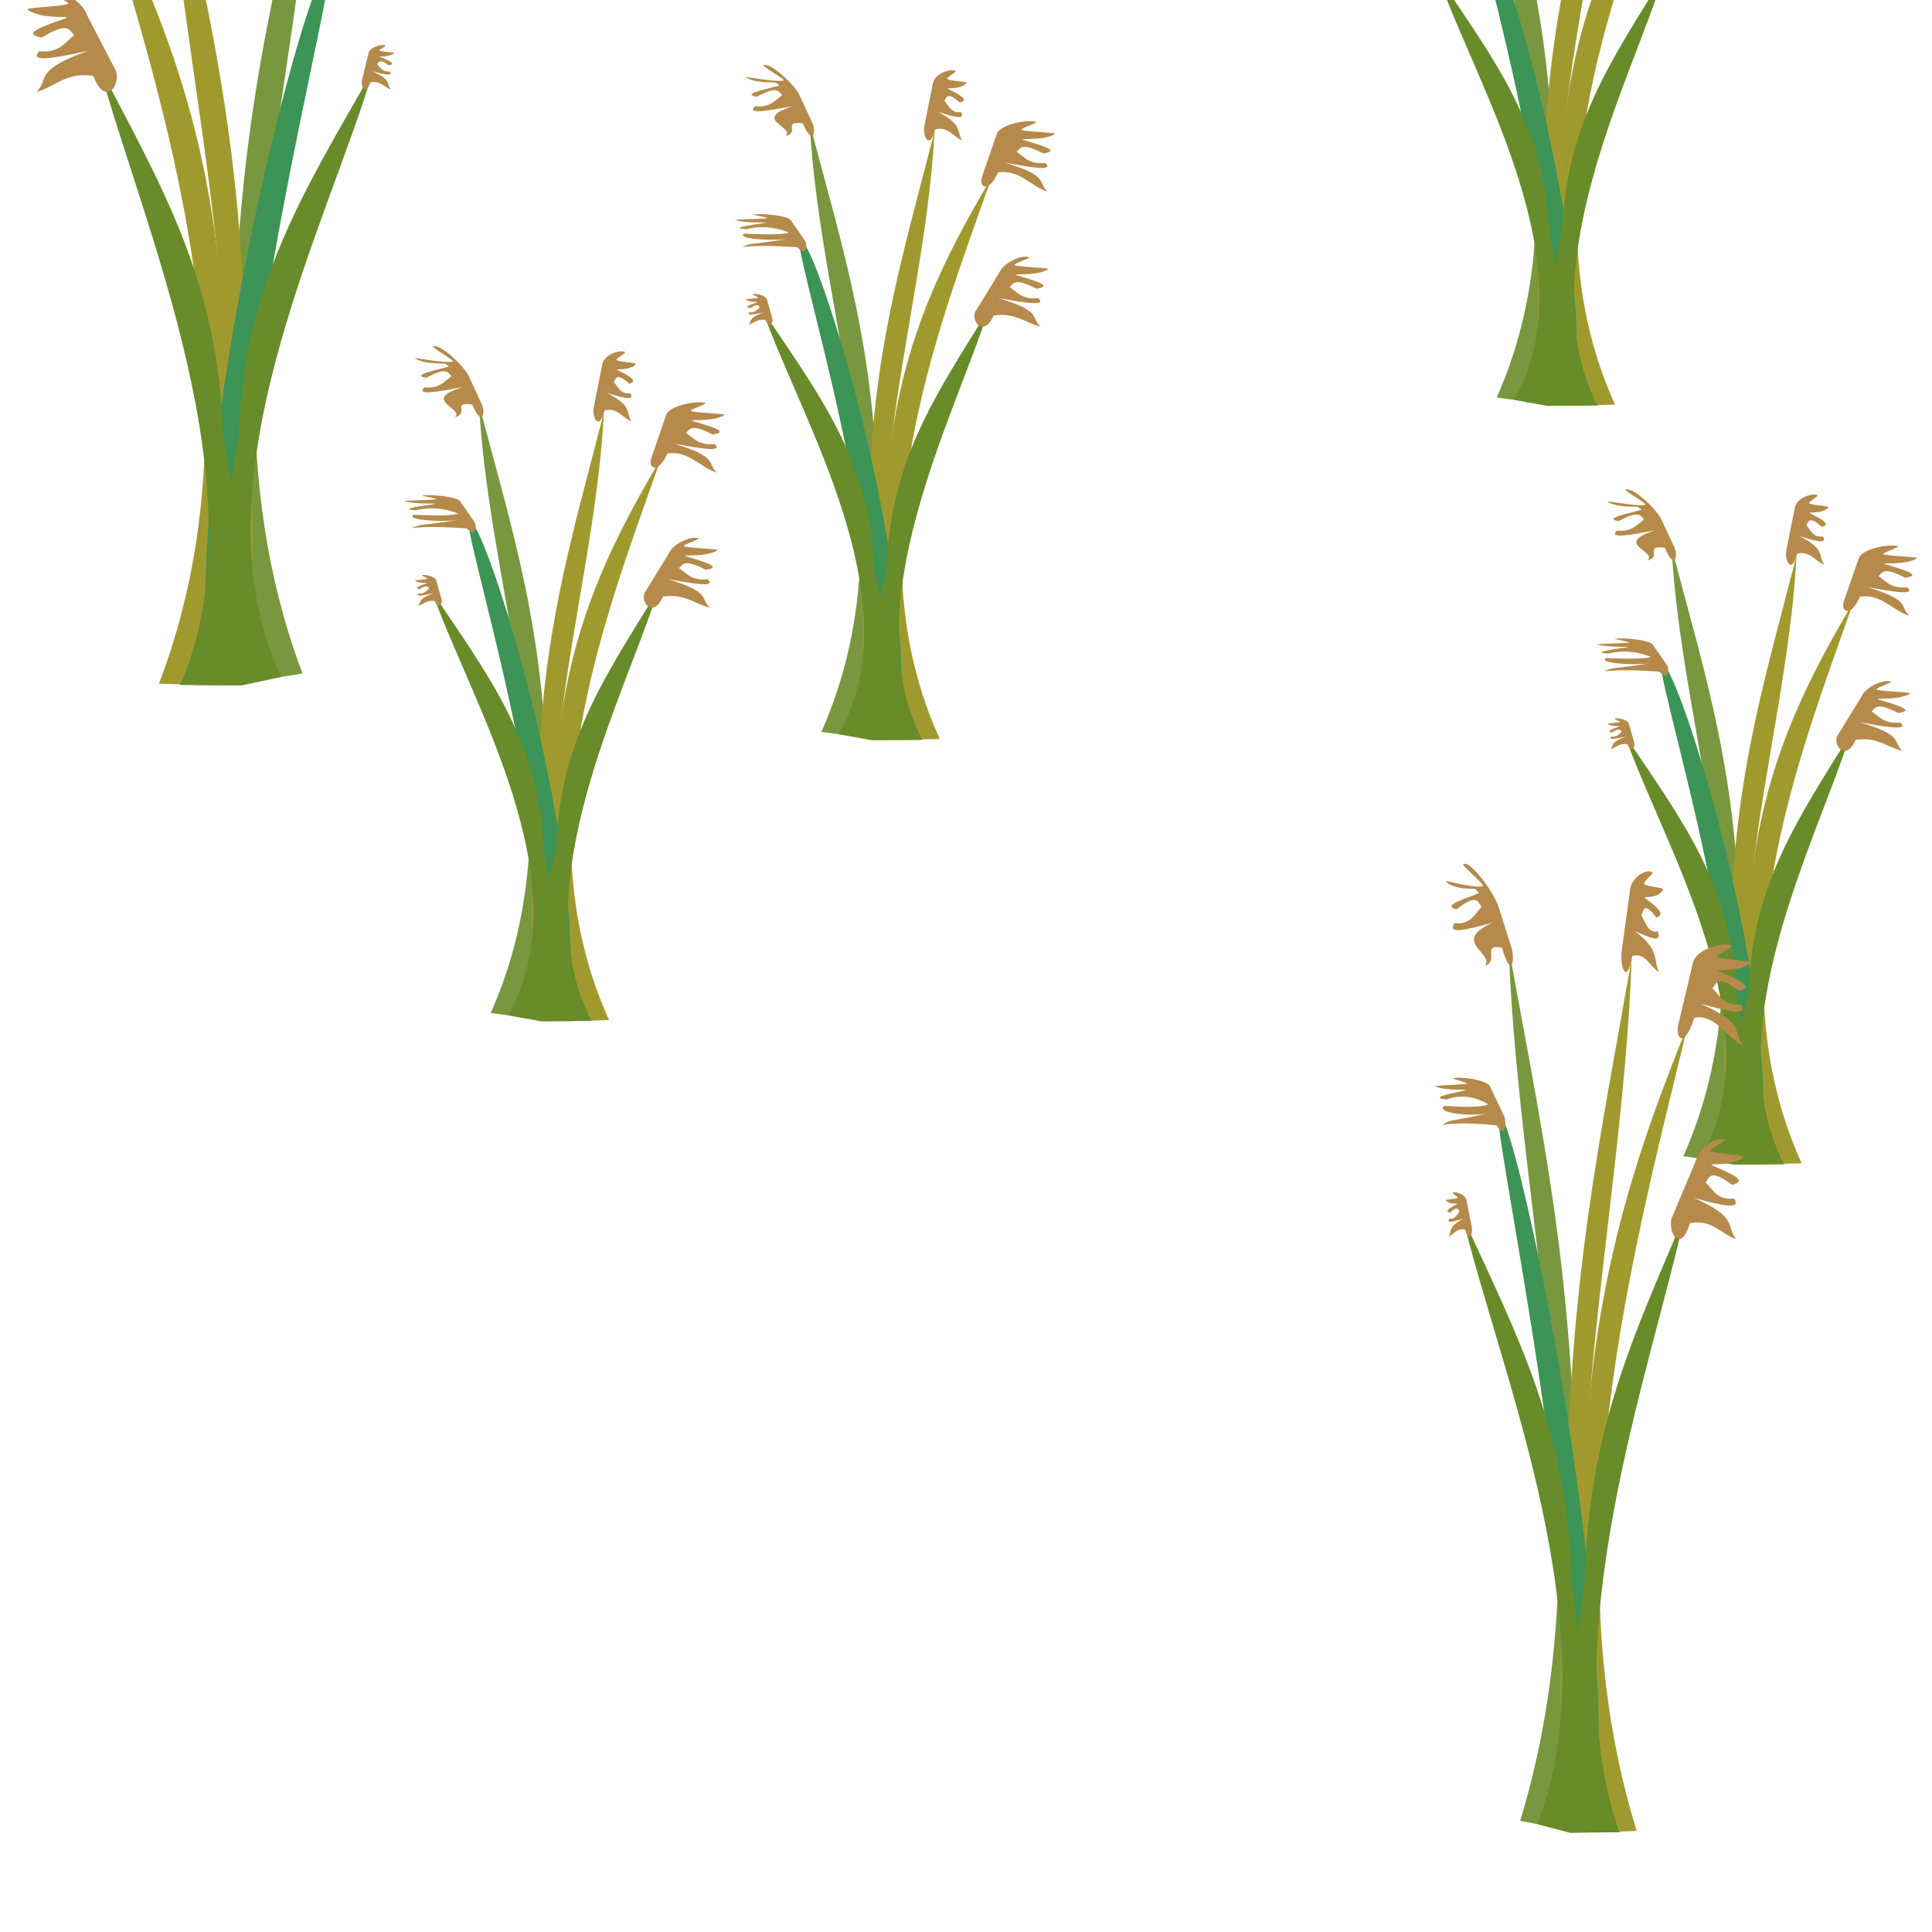
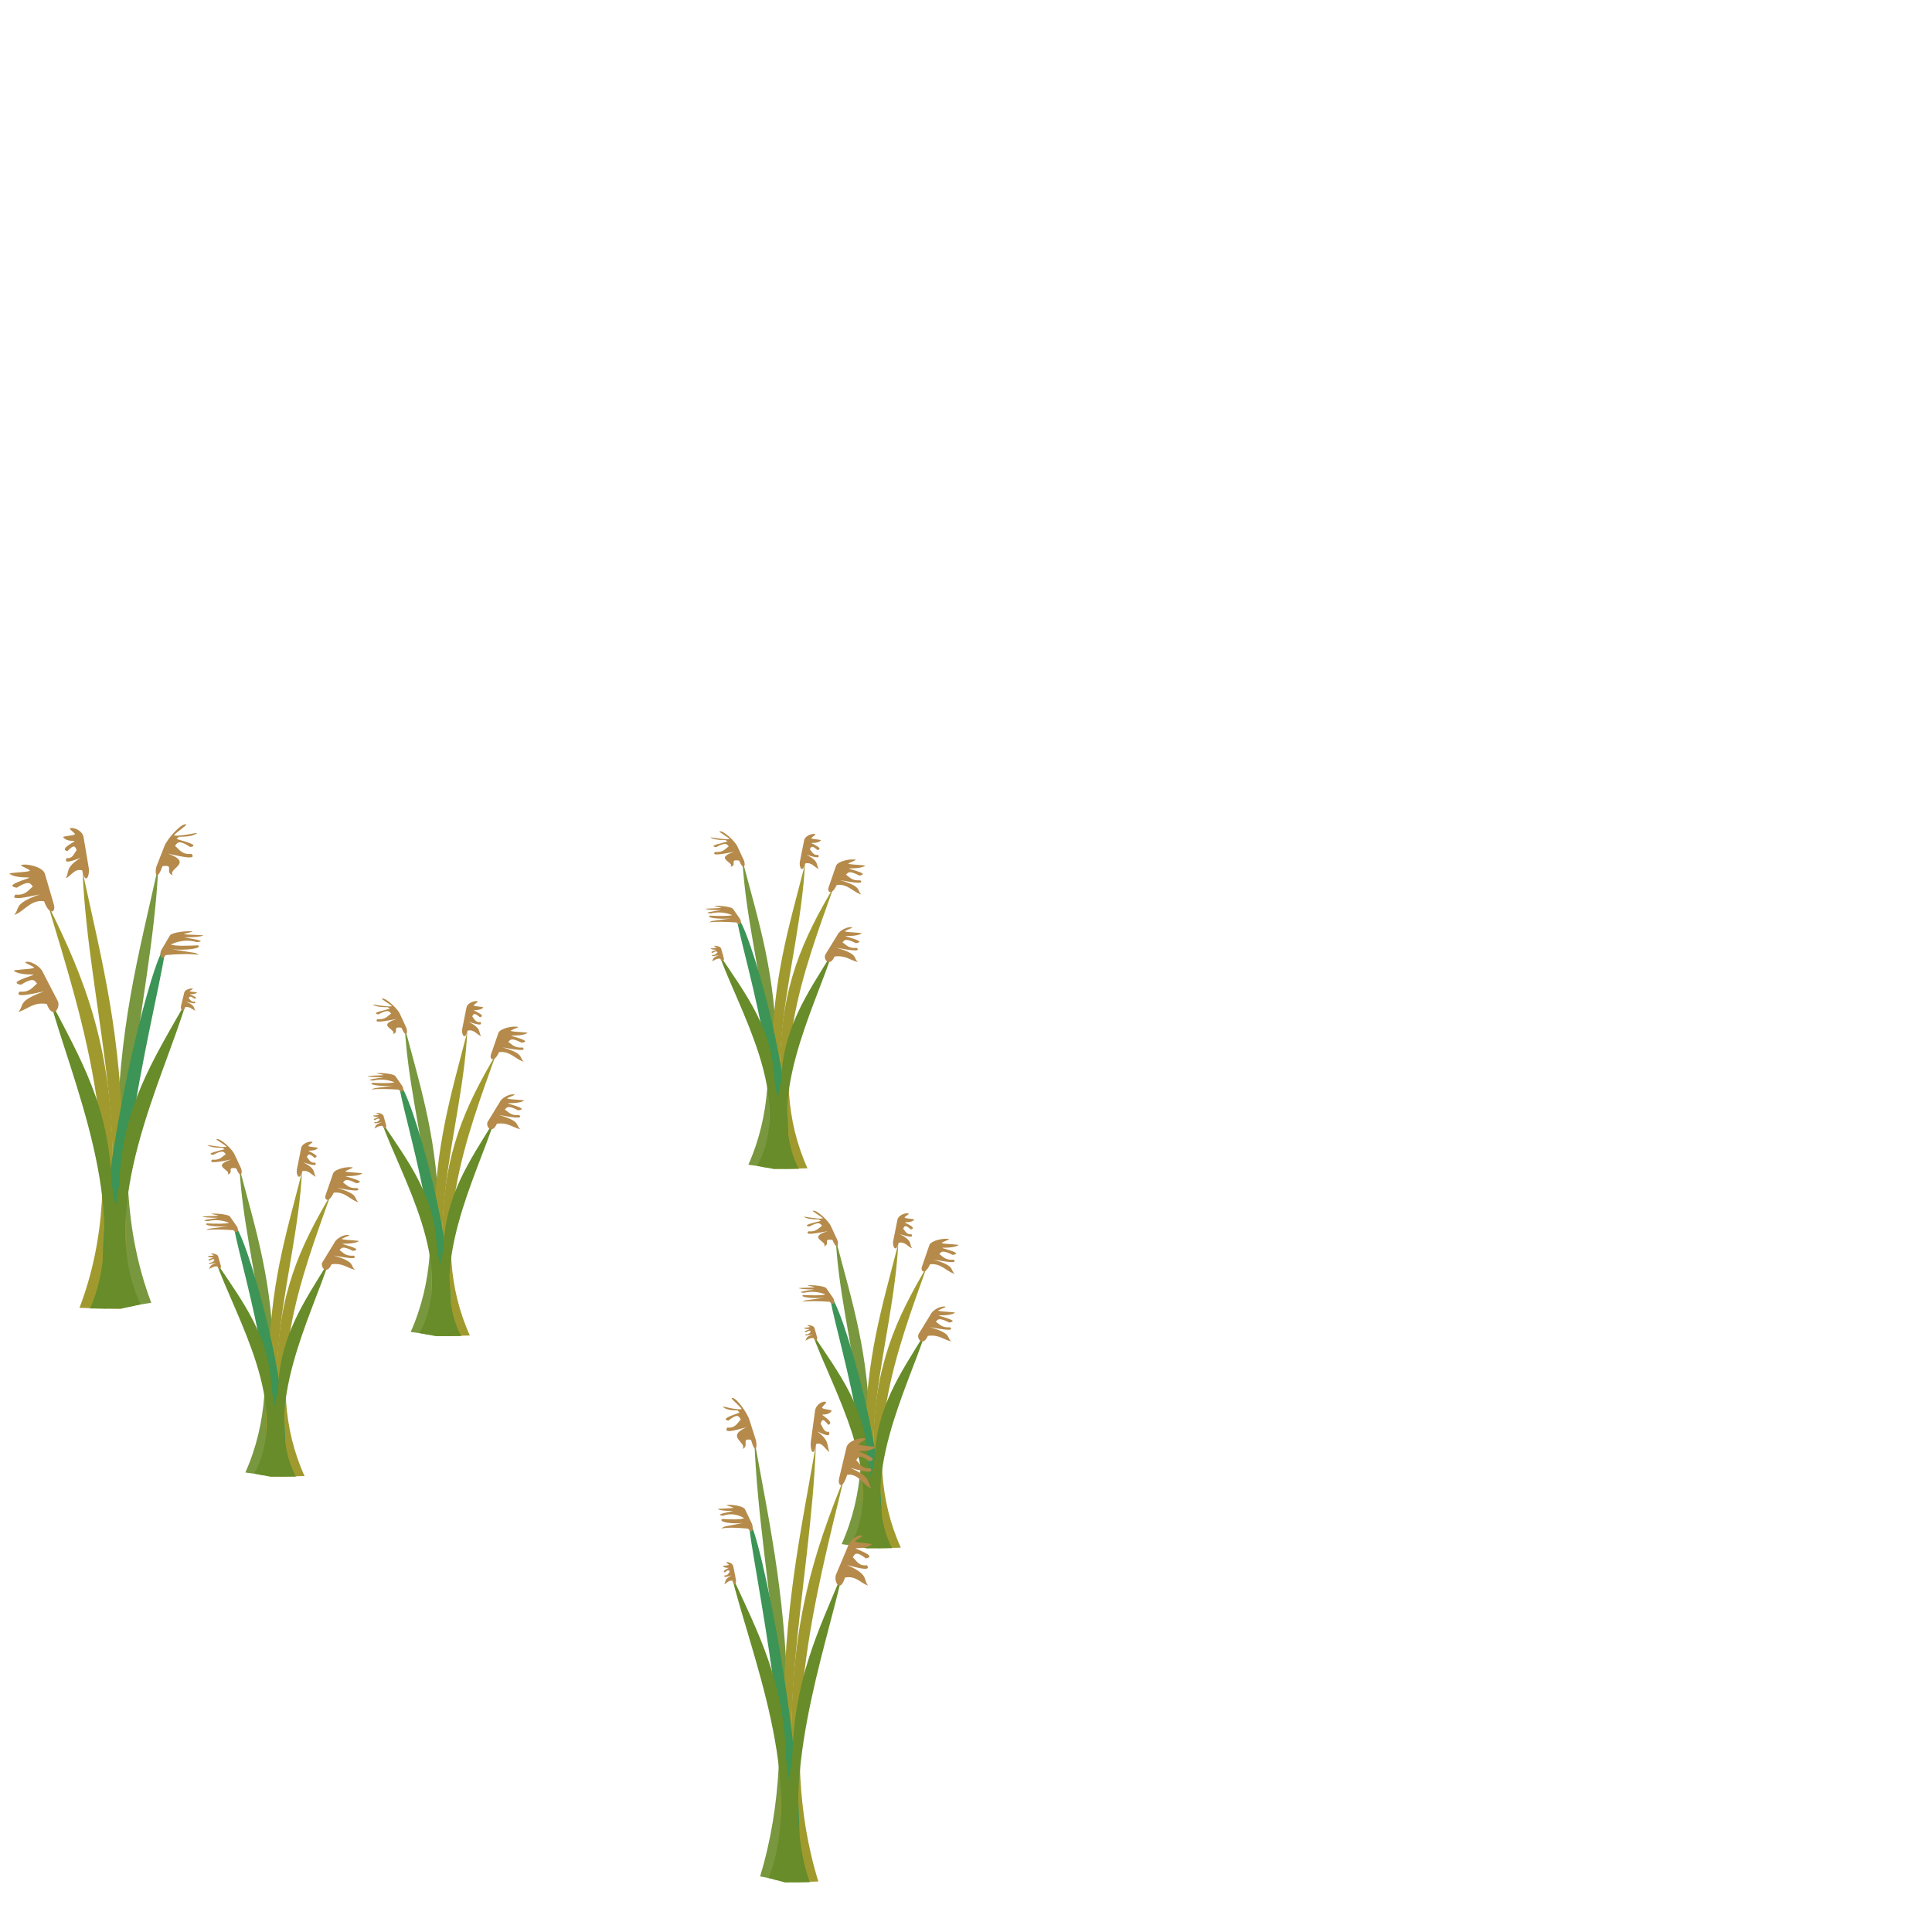
- <svg xmlns="http://www.w3.org/2000/svg" viewBox="0 0 40 40" width="400" height="400" version="1.1" id="svg1">
+ <svg xmlns="http://www.w3.org/2000/svg" viewBox="0 -40 80 80" width="80" height="80" version="1.1" id="svg1">
  <defs id="defs1" />
  <g id="reed">
    <g id="g4" transform="matrix(1,0,0,1.48977,-6.17834,-5.733108)">
      <g id="g6" transform="matrix(0.7659683,0,0,0.6690912,12.98511,2.90441)">
        <g id="g7-1" transform="matrix(-0.8245065,0,0,0.6968883,43.49274,-4.56763)">
          <path id="rect1-0-3-3-2" style="fill:#78973e;fill-opacity:1;stroke-width:0.073" d="m 14.846,2.289 c -1.118,3.855 -2.162,6.727 -2.241,11.588 -0.238,2.6 -0.369,5.071 0.046,6.77 L 14.462,20.427 C 11.51,14.381 14.487,8.335 14.846,2.289 Z" />
          <path id="rect1-4" style="fill:#a09a2e;fill-opacity:1;stroke-width:0.072" d="m 10.75,2.518 c 1.085,3.855 2.099,6.727 2.176,11.588 0.231,2.6 0.3,4.87 -0.104,6.568 l -1.698,-0.018 C 13.988,14.61 11.099,8.564 10.75,2.518 Z" />
          <path id="rect1-85-6" style="fill:#a09a2e;fill-opacity:1;stroke-width:0.07" d="m 8.875,3.888 c 2.006,3.085 3.434,5.882 3.51,10.512 0.231,2.476 0.007,4.652 -0.397,6.27 L 10.583,20.638 C 13.448,14.88 10.743,8.689 8.875,3.888 Z" />
          <g id="g5-7">
            <path id="rect1-0-5" style="fill:#3c9456;fill-opacity:1;stroke-width:0.063" d="M 15.21,5.69 C 14.63,5.606 11.07,16.182 11.989,20.67 L 13.498,20.562 C 11.407,17.323 15.237,6.737 15.21,5.69 Z" />
            <path id="rect1-0-3-5" style="fill:#688c29;fill-opacity:1;stroke-width:0.076" d="m 16.38,7.878 c -1.856,2.51 -3.515,4.473 -3.645,7.639 -0.396,1.693 -0.604,4.051 0.087,5.157 l 1.067,-0.177 c -2.469,-3.992 1.264,-9.391 2.492,-12.619 z" />
            <path id="rect1-0-3-32-0" style="fill:#688c29;fill-opacity:1;stroke-width:0.072" d="m 8.974,7.827 c 1.701,2.51 3.222,4.473 3.341,7.639 0.363,1.693 1.139,4.101 0.506,5.208 l -1.664,-0.009 C 13.42,16.672 10.1,11.055 8.974,7.827 Z" />
          </g>
          <path id="rect5-3-52" style="fill:#b58a4a;fill-opacity:1;stroke-width:0.103" d="M 7.862,2.778 C 7.937,2.728 7.186,2.815 6.809,2.61 6.709,2.556 7.638,2.554 7.889,2.489 8.013,2.457 7.339,2.271 7.424,2.246 7.69,2.167 8.578,2.31 8.708,2.595 L 9.199,3.888 C 9.313,4.184 8.985,4.396 8.669,3.748 7.94,3.659 7.559,4.205 7.047,4.316 7.392,4.045 6.962,3.861 8.453,3.46 7.63,3.596 6.815,3.729 7.121,3.47 7.667,3.514 7.809,3.289 8.062,3.137 7.929,3.035 7.92,2.842 7.185,3.186 6.588,3.105 7.281,2.938 7.862,2.778 Z" />
          <path id="rect5-3-9-0" style="fill:#b58a4a;fill-opacity:1;stroke-width:0.103" d="M 8.09,6.809 C 8.165,6.76 7.414,6.847 7.037,6.642 6.937,6.588 7.867,6.585 8.117,6.52 8.241,6.488 7.567,6.303 7.653,6.277 c 0.266,-0.079 0.847,0.177 0.978,0.462 L 9.427,7.92 C 9.541,8.215 9.128,8.663 8.811,8.014 8.082,7.925 7.787,8.236 7.275,8.347 7.62,8.076 7.19,7.893 8.681,7.491 7.858,7.627 7.043,7.76 7.349,7.501 7.895,7.545 8.037,7.32 8.29,7.168 8.157,7.066 8.148,6.873 7.413,7.217 6.816,7.136 7.509,6.969 8.09,6.809 Z" />
          <path id="rect5-3-9-7-7" style="fill:#b58a4a;fill-opacity:1;stroke-width:0.1" d="m 15.937,1.088 c -0.072,-0.049 0.642,0.038 1,-0.167 0.095,-0.054 -0.868,0.143 -1.223,0.095 C 15.592,0.999 16.434,0.581 16.353,0.556 16.1,0.477 15.293,1.185 15.169,1.47 L 14.74,2.311 c -0.108,0.296 0.027,0.63 0.328,-0.018 0.693,-0.089 0.08,0.265 0.567,0.376 -0.328,-0.271 1.159,-0.498 -0.259,-0.899 0.783,0.136 1.557,0.269 1.266,0.01 C 16.122,1.824 15.987,1.599 15.746,1.447 15.873,1.345 15.882,1.152 16.58,1.496 17.148,1.415 16.12,1.242 15.829,1.158 Z" />
          <path id="rect5-3-9-7-0-7" style="fill:#b58a4a;fill-opacity:1;stroke-width:0.069" d="m 16.279,5.253 c -0.072,-0.023 0.642,0.018 1,-0.079 0.095,-0.025 -0.788,-0.027 -1.027,-0.057 -0.117,-0.015 0.523,-0.102 0.442,-0.114 -0.253,-0.037 -1.096,0.03 -1.22,0.164 l -0.466,0.607 c -0.108,0.139 -0.059,0.512 0.242,0.208 0.693,-0.042 1.317,-0.059 1.804,-0.007 -0.328,-0.127 -0.054,-0.045 -1.471,-0.234 0.783,0.064 1.692,-0.042 1.401,-0.163 -0.519,0.021 -1.218,0.039 -1.459,-0.032 0.126,-0.048 0.699,-0.262 1.397,-0.101 0.568,-0.038 -0.091,-0.117 -0.643,-0.192 z" />
          <path id="rect5-3-9-7-0-4-9" style="fill:#b58a4a;fill-opacity:1;stroke-width:0.041" d="m 16.555,7.617 c -0.027,-0.022 0.245,0.017 0.382,-0.074 0.036,-0.024 -0.301,-0.025 -0.392,-0.054 -0.045,-0.014 0.2,-0.096 0.169,-0.107 -0.096,-0.035 -0.418,0.028 -0.466,0.154 l -0.178,0.569 c -0.041,0.13 0.109,0.327 0.223,0.042 0.264,-0.039 0.371,0.098 0.557,0.147 -0.125,-0.119 0.031,-0.2 -0.51,-0.377 0.299,0.06 0.594,0.118 0.483,0.004 -0.198,0.019 -0.25,-0.08 -0.341,-0.147 0.048,-0.045 0.052,-0.13 0.318,0.022 0.217,-0.036 -0.035,-0.109 -0.245,-0.18 z" />
          <path id="rect5-3-5-7" style="fill:#b58a4a;fill-opacity:1;stroke-width:0.078" d="M 10.314,1.26 C 10.358,1.211 9.925,1.298 9.707,1.093 9.65,1.039 10.186,1.036 10.33,0.971 c 0.071,-0.032 -0.317,-0.217 -0.268,-0.243 0.153,-0.079 0.665,0.064 0.74,0.349 l 0.283,1.293 C 11.151,2.667 10.913,3.114 10.73,2.466 10.31,2.376 10.14,2.688 9.845,2.799 10.044,2.527 9.795,2.344 10.655,1.943 10.18,2.079 9.711,2.211 9.887,1.953 10.202,1.997 10.284,1.771 10.43,1.62 10.353,1.518 10.348,1.324 9.924,1.669 9.58,1.587 9.979,1.42 10.314,1.26 Z" />
        </g>
        <g id="g7-1-6" transform="matrix(-0.8245065,0,0,0.6968883,25.23938,2.377496)">
          <path id="rect1-0-3-3-2-1" style="fill:#78973e;fill-opacity:1;stroke-width:0.073" d="m 14.846,2.289 c -1.118,3.855 -2.162,6.727 -2.241,11.588 -0.238,2.6 -0.369,5.071 0.046,6.77 L 14.462,20.427 C 11.51,14.381 14.487,8.335 14.846,2.289 Z" />
          <path id="rect1-4-7" style="fill:#a09a2e;fill-opacity:1;stroke-width:0.072" d="m 10.75,2.518 c 1.085,3.855 2.099,6.727 2.176,11.588 0.231,2.6 0.3,4.87 -0.104,6.568 l -1.698,-0.018 C 13.988,14.61 11.099,8.564 10.75,2.518 Z" />
          <path id="rect1-85-6-3" style="fill:#a09a2e;fill-opacity:1;stroke-width:0.07" d="m 8.875,3.888 c 2.006,3.085 3.434,5.882 3.51,10.512 0.231,2.476 0.007,4.652 -0.397,6.27 L 10.583,20.638 C 13.448,14.88 10.743,8.689 8.875,3.888 Z" />
          <g id="g5-7-8">
            <path id="rect1-0-5-7" style="fill:#3c9456;fill-opacity:1;stroke-width:0.063" d="M 15.21,5.69 C 14.63,5.606 11.07,16.182 11.989,20.67 L 13.498,20.562 C 11.407,17.323 15.237,6.737 15.21,5.69 Z" />
            <path id="rect1-0-3-5-0" style="fill:#688c29;fill-opacity:1;stroke-width:0.076" d="m 16.38,7.878 c -1.856,2.51 -3.515,4.473 -3.645,7.639 -0.396,1.693 -0.604,4.051 0.087,5.157 l 1.067,-0.177 c -2.469,-3.992 1.264,-9.391 2.492,-12.619 z" />
            <path id="rect1-0-3-32-0-3" style="fill:#688c29;fill-opacity:1;stroke-width:0.072" d="m 8.974,7.827 c 1.701,2.51 3.222,4.473 3.341,7.639 0.363,1.693 1.139,4.101 0.506,5.208 l -1.664,-0.009 C 13.42,16.672 10.1,11.055 8.974,7.827 Z" />
          </g>
          <path id="rect5-3-52-6" style="fill:#b58a4a;fill-opacity:1;stroke-width:0.103" d="M 7.862,2.778 C 7.937,2.728 7.186,2.815 6.809,2.61 6.709,2.556 7.638,2.554 7.889,2.489 8.013,2.457 7.339,2.271 7.424,2.246 7.69,2.167 8.578,2.31 8.708,2.595 L 9.199,3.888 C 9.313,4.184 8.985,4.396 8.669,3.748 7.94,3.659 7.559,4.205 7.047,4.316 7.392,4.045 6.962,3.861 8.453,3.46 7.63,3.596 6.815,3.729 7.121,3.47 7.667,3.514 7.809,3.289 8.062,3.137 7.929,3.035 7.92,2.842 7.185,3.186 6.588,3.105 7.281,2.938 7.862,2.778 Z" />
          <path id="rect5-3-9-0-9" style="fill:#b58a4a;fill-opacity:1;stroke-width:0.103" d="M 8.09,6.809 C 8.165,6.76 7.414,6.847 7.037,6.642 6.937,6.588 7.867,6.585 8.117,6.52 8.241,6.488 7.567,6.303 7.653,6.277 c 0.266,-0.079 0.847,0.177 0.978,0.462 L 9.427,7.92 C 9.541,8.215 9.128,8.663 8.811,8.014 8.082,7.925 7.787,8.236 7.275,8.347 7.62,8.076 7.19,7.893 8.681,7.491 7.858,7.627 7.043,7.76 7.349,7.501 7.895,7.545 8.037,7.32 8.29,7.168 8.157,7.066 8.148,6.873 7.413,7.217 6.816,7.136 7.509,6.969 8.09,6.809 Z" />
          <path id="rect5-3-9-7-7-14" style="fill:#b58a4a;fill-opacity:1;stroke-width:0.1" d="m 15.937,1.088 c -0.072,-0.049 0.642,0.038 1,-0.167 0.095,-0.054 -0.868,0.143 -1.223,0.095 C 15.592,0.999 16.434,0.581 16.353,0.556 16.1,0.477 15.293,1.185 15.169,1.47 L 14.74,2.311 c -0.108,0.296 0.027,0.63 0.328,-0.018 0.693,-0.089 0.08,0.265 0.567,0.376 -0.328,-0.271 1.159,-0.498 -0.259,-0.899 0.783,0.136 1.557,0.269 1.266,0.01 C 16.122,1.824 15.987,1.599 15.746,1.447 15.873,1.345 15.882,1.152 16.58,1.496 17.148,1.415 16.12,1.242 15.829,1.158 Z" />
          <path id="rect5-3-9-7-0-7-1" style="fill:#b58a4a;fill-opacity:1;stroke-width:0.069" d="m 16.279,5.253 c -0.072,-0.023 0.642,0.018 1,-0.079 0.095,-0.025 -0.788,-0.027 -1.027,-0.057 -0.117,-0.015 0.523,-0.102 0.442,-0.114 -0.253,-0.037 -1.096,0.03 -1.22,0.164 l -0.466,0.607 c -0.108,0.139 -0.059,0.512 0.242,0.208 0.693,-0.042 1.317,-0.059 1.804,-0.007 -0.328,-0.127 -0.054,-0.045 -1.471,-0.234 0.783,0.064 1.692,-0.042 1.401,-0.163 -0.519,0.021 -1.218,0.039 -1.459,-0.032 0.126,-0.048 0.699,-0.262 1.397,-0.101 0.568,-0.038 -0.091,-0.117 -0.643,-0.192 z" />
          <path id="rect5-3-9-7-0-4-9-4" style="fill:#b58a4a;fill-opacity:1;stroke-width:0.041" d="m 16.555,7.617 c -0.027,-0.022 0.245,0.017 0.382,-0.074 0.036,-0.024 -0.301,-0.025 -0.392,-0.054 -0.045,-0.014 0.2,-0.096 0.169,-0.107 -0.096,-0.035 -0.418,0.028 -0.466,0.154 l -0.178,0.569 c -0.041,0.13 0.109,0.327 0.223,0.042 0.264,-0.039 0.371,0.098 0.557,0.147 -0.125,-0.119 0.031,-0.2 -0.51,-0.377 0.299,0.06 0.594,0.118 0.483,0.004 -0.198,0.019 -0.25,-0.08 -0.341,-0.147 0.048,-0.045 0.052,-0.13 0.318,0.022 0.217,-0.036 -0.035,-0.109 -0.245,-0.18 z" />
          <path id="rect5-3-5-7-6" style="fill:#b58a4a;fill-opacity:1;stroke-width:0.078" d="M 10.314,1.26 C 10.358,1.211 9.925,1.298 9.707,1.093 9.65,1.039 10.186,1.036 10.33,0.971 c 0.071,-0.032 -0.317,-0.217 -0.268,-0.243 0.153,-0.079 0.665,0.064 0.74,0.349 l 0.283,1.293 C 11.151,2.667 10.913,3.114 10.73,2.466 10.31,2.376 10.14,2.688 9.845,2.799 10.044,2.527 9.795,2.344 10.655,1.943 10.18,2.079 9.711,2.211 9.887,1.953 10.202,1.997 10.284,1.771 10.43,1.62 10.353,1.518 10.348,1.324 9.924,1.669 9.58,1.587 9.979,1.42 10.314,1.26 Z" />
        </g>
        <g id="g7-1-1" transform="matrix(-0.8245065,0,0,0.6968883,48.5375,11.19129)">
          <path id="rect1-0-3-3-2-2" style="fill:#78973e;fill-opacity:1;stroke-width:0.073" d="m 14.846,2.289 c -1.118,3.855 -2.162,6.727 -2.241,11.588 -0.238,2.6 -0.369,5.071 0.046,6.77 L 14.462,20.427 C 11.51,14.381 14.487,8.335 14.846,2.289 Z" />
          <path id="rect1-4-6" style="fill:#a09a2e;fill-opacity:1;stroke-width:0.072" d="m 10.75,2.518 c 1.085,3.855 2.099,6.727 2.176,11.588 0.231,2.6 0.3,4.87 -0.104,6.568 l -1.698,-0.018 C 13.988,14.61 11.099,8.564 10.75,2.518 Z" />
          <path id="rect1-85-6-1" style="fill:#a09a2e;fill-opacity:1;stroke-width:0.07" d="m 8.875,3.888 c 2.006,3.085 3.434,5.882 3.51,10.512 0.231,2.476 0.007,4.652 -0.397,6.27 L 10.583,20.638 C 13.448,14.88 10.743,8.689 8.875,3.888 Z" />
          <g id="g5-7-7">
            <path id="rect1-0-5-6" style="fill:#3c9456;fill-opacity:1;stroke-width:0.063" d="M 15.21,5.69 C 14.63,5.606 11.07,16.182 11.989,20.67 L 13.498,20.562 C 11.407,17.323 15.237,6.737 15.21,5.69 Z" />
            <path id="rect1-0-3-5-5" style="fill:#688c29;fill-opacity:1;stroke-width:0.076" d="m 16.38,7.878 c -1.856,2.51 -3.515,4.473 -3.645,7.639 -0.396,1.693 -0.604,4.051 0.087,5.157 l 1.067,-0.177 c -2.469,-3.992 1.264,-9.391 2.492,-12.619 z" />
            <path id="rect1-0-3-32-0-0" style="fill:#688c29;fill-opacity:1;stroke-width:0.072" d="m 8.974,7.827 c 1.701,2.51 3.222,4.473 3.341,7.639 0.363,1.693 1.139,4.101 0.506,5.208 l -1.664,-0.009 C 13.42,16.672 10.1,11.055 8.974,7.827 Z" />
          </g>
          <path id="rect5-3-52-4" style="fill:#b58a4a;fill-opacity:1;stroke-width:0.103" d="M 7.862,2.778 C 7.937,2.728 7.186,2.815 6.809,2.61 6.709,2.556 7.638,2.554 7.889,2.489 8.013,2.457 7.339,2.271 7.424,2.246 7.69,2.167 8.578,2.31 8.708,2.595 L 9.199,3.888 C 9.313,4.184 8.985,4.396 8.669,3.748 7.94,3.659 7.559,4.205 7.047,4.316 7.392,4.045 6.962,3.861 8.453,3.46 7.63,3.596 6.815,3.729 7.121,3.47 7.667,3.514 7.809,3.289 8.062,3.137 7.929,3.035 7.92,2.842 7.185,3.186 6.588,3.105 7.281,2.938 7.862,2.778 Z" />
          <path id="rect5-3-9-0-5" style="fill:#b58a4a;fill-opacity:1;stroke-width:0.103" d="M 8.09,6.809 C 8.165,6.76 7.414,6.847 7.037,6.642 6.937,6.588 7.867,6.585 8.117,6.52 8.241,6.488 7.567,6.303 7.653,6.277 c 0.266,-0.079 0.847,0.177 0.978,0.462 L 9.427,7.92 C 9.541,8.215 9.128,8.663 8.811,8.014 8.082,7.925 7.787,8.236 7.275,8.347 7.62,8.076 7.19,7.893 8.681,7.491 7.858,7.627 7.043,7.76 7.349,7.501 7.895,7.545 8.037,7.32 8.29,7.168 8.157,7.066 8.148,6.873 7.413,7.217 6.816,7.136 7.509,6.969 8.09,6.809 Z" />
          <path id="rect5-3-9-7-7-1" style="fill:#b58a4a;fill-opacity:1;stroke-width:0.1" d="m 15.937,1.088 c -0.072,-0.049 0.642,0.038 1,-0.167 0.095,-0.054 -0.868,0.143 -1.223,0.095 C 15.592,0.999 16.434,0.581 16.353,0.556 16.1,0.477 15.293,1.185 15.169,1.47 L 14.74,2.311 c -0.108,0.296 0.027,0.63 0.328,-0.018 0.693,-0.089 0.08,0.265 0.567,0.376 -0.328,-0.271 1.159,-0.498 -0.259,-0.899 0.783,0.136 1.557,0.269 1.266,0.01 C 16.122,1.824 15.987,1.599 15.746,1.447 15.873,1.345 15.882,1.152 16.58,1.496 17.148,1.415 16.12,1.242 15.829,1.158 Z" />
          <path id="rect5-3-9-7-0-7-2" style="fill:#b58a4a;fill-opacity:1;stroke-width:0.069" d="m 16.279,5.253 c -0.072,-0.023 0.642,0.018 1,-0.079 0.095,-0.025 -0.788,-0.027 -1.027,-0.057 -0.117,-0.015 0.523,-0.102 0.442,-0.114 -0.253,-0.037 -1.096,0.03 -1.22,0.164 l -0.466,0.607 c -0.108,0.139 -0.059,0.512 0.242,0.208 0.693,-0.042 1.317,-0.059 1.804,-0.007 -0.328,-0.127 -0.054,-0.045 -1.471,-0.234 0.783,0.064 1.692,-0.042 1.401,-0.163 -0.519,0.021 -1.218,0.039 -1.459,-0.032 0.126,-0.048 0.699,-0.262 1.397,-0.101 0.568,-0.038 -0.091,-0.117 -0.643,-0.192 z" />
          <path id="rect5-3-9-7-0-4-9-3" style="fill:#b58a4a;fill-opacity:1;stroke-width:0.041" d="m 16.555,7.617 c -0.027,-0.022 0.245,0.017 0.382,-0.074 0.036,-0.024 -0.301,-0.025 -0.392,-0.054 -0.045,-0.014 0.2,-0.096 0.169,-0.107 -0.096,-0.035 -0.418,0.028 -0.466,0.154 l -0.178,0.569 c -0.041,0.13 0.109,0.327 0.223,0.042 0.264,-0.039 0.371,0.098 0.557,0.147 -0.125,-0.119 0.031,-0.2 -0.51,-0.377 0.299,0.06 0.594,0.118 0.483,0.004 -0.198,0.019 -0.25,-0.08 -0.341,-0.147 0.048,-0.045 0.052,-0.13 0.318,0.022 0.217,-0.036 -0.035,-0.109 -0.245,-0.18 z" />
          <path id="rect5-3-5-7-7" style="fill:#b58a4a;fill-opacity:1;stroke-width:0.078" d="M 10.314,1.26 C 10.358,1.211 9.925,1.298 9.707,1.093 9.65,1.039 10.186,1.036 10.33,0.971 c 0.071,-0.032 -0.317,-0.217 -0.268,-0.243 0.153,-0.079 0.665,0.064 0.74,0.349 l 0.283,1.293 C 11.151,2.667 10.913,3.114 10.73,2.466 10.31,2.376 10.14,2.688 9.845,2.799 10.044,2.527 9.795,2.344 10.655,1.943 10.18,2.079 9.711,2.211 9.887,1.953 10.202,1.997 10.284,1.771 10.43,1.62 10.353,1.518 10.348,1.324 9.924,1.669 9.58,1.587 9.979,1.42 10.314,1.26 Z" />
        </g>
        <g id="g7-1-1-2" transform="matrix(-0.8245065,0,0,0.6968883,16.30218,8.215855)">
          <path id="rect1-0-3-3-2-2-6" style="fill:#78973e;fill-opacity:1;stroke-width:0.073" d="m 14.846,2.289 c -1.118,3.855 -2.162,6.727 -2.241,11.588 -0.238,2.6 -0.369,5.071 0.046,6.77 L 14.462,20.427 C 11.51,14.381 14.487,8.335 14.846,2.289 Z" />
          <path id="rect1-4-6-0" style="fill:#a09a2e;fill-opacity:1;stroke-width:0.072" d="m 10.75,2.518 c 1.085,3.855 2.099,6.727 2.176,11.588 0.231,2.6 0.3,4.87 -0.104,6.568 l -1.698,-0.018 C 13.988,14.61 11.099,8.564 10.75,2.518 Z" />
          <path id="rect1-85-6-1-3" style="fill:#a09a2e;fill-opacity:1;stroke-width:0.07" d="m 8.875,3.888 c 2.006,3.085 3.434,5.882 3.51,10.512 0.231,2.476 0.007,4.652 -0.397,6.27 L 10.583,20.638 C 13.448,14.88 10.743,8.689 8.875,3.888 Z" />
          <g id="g5-7-7-9">
            <path id="rect1-0-5-6-4" style="fill:#3c9456;fill-opacity:1;stroke-width:0.063" d="M 15.21,5.69 C 14.63,5.606 11.07,16.182 11.989,20.67 L 13.498,20.562 C 11.407,17.323 15.237,6.737 15.21,5.69 Z" />
            <path id="rect1-0-3-5-5-9" style="fill:#688c29;fill-opacity:1;stroke-width:0.076" d="m 16.38,7.878 c -1.856,2.51 -3.515,4.473 -3.645,7.639 -0.396,1.693 -0.604,4.051 0.087,5.157 l 1.067,-0.177 c -2.469,-3.992 1.264,-9.391 2.492,-12.619 z" />
            <path id="rect1-0-3-32-0-0-6" style="fill:#688c29;fill-opacity:1;stroke-width:0.072" d="m 8.974,7.827 c 1.701,2.51 3.222,4.473 3.341,7.639 0.363,1.693 1.139,4.101 0.506,5.208 l -1.664,-0.009 C 13.42,16.672 10.1,11.055 8.974,7.827 Z" />
          </g>
          <path id="rect5-3-52-4-5" style="fill:#b58a4a;fill-opacity:1;stroke-width:0.103" d="M 7.862,2.778 C 7.937,2.728 7.186,2.815 6.809,2.61 6.709,2.556 7.638,2.554 7.889,2.489 8.013,2.457 7.339,2.271 7.424,2.246 7.69,2.167 8.578,2.31 8.708,2.595 L 9.199,3.888 C 9.313,4.184 8.985,4.396 8.669,3.748 7.94,3.659 7.559,4.205 7.047,4.316 7.392,4.045 6.962,3.861 8.453,3.46 7.63,3.596 6.815,3.729 7.121,3.47 7.667,3.514 7.809,3.289 8.062,3.137 7.929,3.035 7.92,2.842 7.185,3.186 6.588,3.105 7.281,2.938 7.862,2.778 Z" />
          <path id="rect5-3-9-0-5-1" style="fill:#b58a4a;fill-opacity:1;stroke-width:0.103" d="M 8.09,6.809 C 8.165,6.76 7.414,6.847 7.037,6.642 6.937,6.588 7.867,6.585 8.117,6.52 8.241,6.488 7.567,6.303 7.653,6.277 c 0.266,-0.079 0.847,0.177 0.978,0.462 L 9.427,7.92 C 9.541,8.215 9.128,8.663 8.811,8.014 8.082,7.925 7.787,8.236 7.275,8.347 7.62,8.076 7.19,7.893 8.681,7.491 7.858,7.627 7.043,7.76 7.349,7.501 7.895,7.545 8.037,7.32 8.29,7.168 8.157,7.066 8.148,6.873 7.413,7.217 6.816,7.136 7.509,6.969 8.09,6.809 Z" />
          <path id="rect5-3-9-7-7-1-3" style="fill:#b58a4a;fill-opacity:1;stroke-width:0.1" d="m 15.937,1.088 c -0.072,-0.049 0.642,0.038 1,-0.167 0.095,-0.054 -0.868,0.143 -1.223,0.095 C 15.592,0.999 16.434,0.581 16.353,0.556 16.1,0.477 15.293,1.185 15.169,1.47 L 14.74,2.311 c -0.108,0.296 0.027,0.63 0.328,-0.018 0.693,-0.089 0.08,0.265 0.567,0.376 -0.328,-0.271 1.159,-0.498 -0.259,-0.899 0.783,0.136 1.557,0.269 1.266,0.01 C 16.122,1.824 15.987,1.599 15.746,1.447 15.873,1.345 15.882,1.152 16.58,1.496 17.148,1.415 16.12,1.242 15.829,1.158 Z" />
          <path id="rect5-3-9-7-0-7-2-2" style="fill:#b58a4a;fill-opacity:1;stroke-width:0.069" d="m 16.279,5.253 c -0.072,-0.023 0.642,0.018 1,-0.079 0.095,-0.025 -0.788,-0.027 -1.027,-0.057 -0.117,-0.015 0.523,-0.102 0.442,-0.114 -0.253,-0.037 -1.096,0.03 -1.22,0.164 l -0.466,0.607 c -0.108,0.139 -0.059,0.512 0.242,0.208 0.693,-0.042 1.317,-0.059 1.804,-0.007 -0.328,-0.127 -0.054,-0.045 -1.471,-0.234 0.783,0.064 1.692,-0.042 1.401,-0.163 -0.519,0.021 -1.218,0.039 -1.459,-0.032 0.126,-0.048 0.699,-0.262 1.397,-0.101 0.568,-0.038 -0.091,-0.117 -0.643,-0.192 z" />
          <path id="rect5-3-9-7-0-4-9-3-6" style="fill:#b58a4a;fill-opacity:1;stroke-width:0.041" d="m 16.555,7.617 c -0.027,-0.022 0.245,0.017 0.382,-0.074 0.036,-0.024 -0.301,-0.025 -0.392,-0.054 -0.045,-0.014 0.2,-0.096 0.169,-0.107 -0.096,-0.035 -0.418,0.028 -0.466,0.154 l -0.178,0.569 c -0.041,0.13 0.109,0.327 0.223,0.042 0.264,-0.039 0.371,0.098 0.557,0.147 -0.125,-0.119 0.031,-0.2 -0.51,-0.377 0.299,0.06 0.594,0.118 0.483,0.004 -0.198,0.019 -0.25,-0.08 -0.341,-0.147 0.048,-0.045 0.052,-0.13 0.318,0.022 0.217,-0.036 -0.035,-0.109 -0.245,-0.18 z" />
          <path id="rect5-3-5-7-7-9" style="fill:#b58a4a;fill-opacity:1;stroke-width:0.078" d="M 10.314,1.26 C 10.358,1.211 9.925,1.298 9.707,1.093 9.65,1.039 10.186,1.036 10.33,0.971 c 0.071,-0.032 -0.317,-0.217 -0.268,-0.243 0.153,-0.079 0.665,0.064 0.74,0.349 l 0.283,1.293 C 11.151,2.667 10.913,3.114 10.73,2.466 10.31,2.376 10.14,2.688 9.845,2.799 10.044,2.527 9.795,2.344 10.655,1.943 10.18,2.079 9.711,2.211 9.887,1.953 10.202,1.997 10.284,1.771 10.43,1.62 10.353,1.518 10.348,1.324 9.924,1.669 9.58,1.587 9.979,1.42 10.314,1.26 Z" />
        </g>
        <g id="g7-4" transform="translate(-15.17285,-5.026903)">
          <path id="rect1-0-3-3-9" style="fill:#78973e;fill-opacity:1;stroke-width:0.073" d="m 14.846,2.289 c -1.118,3.855 -2.162,6.727 -2.241,11.588 -0.238,2.6 -0.369,5.071 0.046,6.77 L 14.462,20.427 C 11.51,14.381 14.487,8.335 14.846,2.289 Z" />
          <path id="rect1-1" style="fill:#a09a2e;fill-opacity:1;stroke-width:0.072" d="m 10.75,2.518 c 1.085,3.855 2.099,6.727 2.176,11.588 0.231,2.6 0.3,4.87 -0.104,6.568 l -1.698,-0.018 C 13.988,14.61 11.099,8.564 10.75,2.518 Z" />
          <path id="rect1-85-5" style="fill:#a09a2e;fill-opacity:1;stroke-width:0.07" d="m 8.875,3.888 c 2.006,3.085 3.434,5.882 3.51,10.512 0.231,2.476 0.007,4.652 -0.397,6.27 L 10.583,20.638 C 13.448,14.88 10.743,8.689 8.875,3.888 Z" />
          <g id="g5-9">
            <path id="rect1-0-8" style="fill:#3c9456;fill-opacity:1;stroke-width:0.063" d="M 15.21,5.69 C 14.63,5.606 11.07,16.182 11.989,20.67 L 13.498,20.562 C 11.407,17.323 15.237,6.737 15.21,5.69 Z" />
            <path id="rect1-0-3-30" style="fill:#688c29;fill-opacity:1;stroke-width:0.076" d="m 16.38,7.878 c -1.856,2.51 -3.515,4.473 -3.645,7.639 -0.396,1.693 -0.604,4.051 0.087,5.157 l 1.067,-0.177 c -2.469,-3.992 1.264,-9.391 2.492,-12.619 z" />
            <path id="rect1-0-3-32-9" style="fill:#688c29;fill-opacity:1;stroke-width:0.072" d="m 8.974,7.827 c 1.701,2.51 3.222,4.473 3.341,7.639 0.363,1.693 1.139,4.101 0.506,5.208 l -1.664,-0.009 C 13.42,16.672 10.1,11.055 8.974,7.827 Z" />
          </g>
          <path id="rect5-3-0" style="fill:#b58a4a;fill-opacity:1;stroke-width:0.103" d="M 7.862,2.778 C 7.937,2.728 7.186,2.815 6.809,2.61 6.709,2.556 7.638,2.554 7.889,2.489 8.013,2.457 7.339,2.271 7.424,2.246 7.69,2.167 8.578,2.31 8.708,2.595 L 9.199,3.888 C 9.313,4.184 8.985,4.396 8.669,3.748 7.94,3.659 7.559,4.205 7.047,4.316 7.392,4.045 6.962,3.861 8.453,3.46 7.63,3.596 6.815,3.729 7.121,3.47 7.667,3.514 7.809,3.289 8.062,3.137 7.929,3.035 7.92,2.842 7.185,3.186 6.588,3.105 7.281,2.938 7.862,2.778 Z" />
          <path id="rect5-3-9-76" style="fill:#b58a4a;fill-opacity:1;stroke-width:0.103" d="M 8.09,6.809 C 8.165,6.76 7.414,6.847 7.037,6.642 6.937,6.588 7.867,6.585 8.117,6.52 8.241,6.488 7.567,6.303 7.653,6.277 c 0.266,-0.079 0.847,0.177 0.978,0.462 L 9.427,7.92 C 9.541,8.215 9.128,8.663 8.811,8.014 8.082,7.925 7.787,8.236 7.275,8.347 7.62,8.076 7.19,7.893 8.681,7.491 7.858,7.627 7.043,7.76 7.349,7.501 7.895,7.545 8.037,7.32 8.29,7.168 8.157,7.066 8.148,6.873 7.413,7.217 6.816,7.136 7.509,6.969 8.09,6.809 Z" />
          <path id="rect5-3-9-7-8" style="fill:#b58a4a;fill-opacity:1;stroke-width:0.1" d="m 15.937,1.088 c -0.072,-0.049 0.642,0.038 1,-0.167 0.095,-0.054 -0.868,0.143 -1.223,0.095 C 15.592,0.999 16.434,0.581 16.353,0.556 16.1,0.477 15.293,1.185 15.169,1.47 L 14.74,2.311 c -0.108,0.296 0.027,0.63 0.328,-0.018 0.693,-0.089 0.08,0.265 0.567,0.376 -0.328,-0.271 1.159,-0.498 -0.259,-0.899 0.783,0.136 1.557,0.269 1.266,0.01 C 16.122,1.824 15.987,1.599 15.746,1.447 15.873,1.345 15.882,1.152 16.58,1.496 17.148,1.415 16.12,1.242 15.829,1.158 Z" />
          <path id="rect5-3-9-7-0-3" style="fill:#b58a4a;fill-opacity:1;stroke-width:0.069" d="m 16.279,5.253 c -0.072,-0.023 0.642,0.018 1,-0.079 0.095,-0.025 -0.788,-0.027 -1.027,-0.057 -0.117,-0.015 0.523,-0.102 0.442,-0.114 -0.253,-0.037 -1.096,0.03 -1.22,0.164 l -0.466,0.607 c -0.108,0.139 -0.059,0.512 0.242,0.208 0.693,-0.042 1.317,-0.059 1.804,-0.007 -0.328,-0.127 -0.054,-0.045 -1.471,-0.234 0.783,0.064 1.692,-0.042 1.401,-0.163 -0.519,0.021 -1.218,0.039 -1.459,-0.032 0.126,-0.048 0.699,-0.262 1.397,-0.101 0.568,-0.038 -0.091,-0.117 -0.643,-0.192 z" />
          <path id="rect5-3-9-7-0-4-8" style="fill:#b58a4a;fill-opacity:1;stroke-width:0.041" d="m 16.555,7.617 c -0.027,-0.022 0.245,0.017 0.382,-0.074 0.036,-0.024 -0.301,-0.025 -0.392,-0.054 -0.045,-0.014 0.2,-0.096 0.169,-0.107 -0.096,-0.035 -0.418,0.028 -0.466,0.154 l -0.178,0.569 c -0.041,0.13 0.109,0.327 0.223,0.042 0.264,-0.039 0.371,0.098 0.557,0.147 -0.125,-0.119 0.031,-0.2 -0.51,-0.377 0.299,0.06 0.594,0.118 0.483,0.004 -0.198,0.019 -0.25,-0.08 -0.341,-0.147 0.048,-0.045 0.052,-0.13 0.318,0.022 0.217,-0.036 -0.035,-0.109 -0.245,-0.18 z" />
          <path id="rect5-3-5-6" style="fill:#b58a4a;fill-opacity:1;stroke-width:0.078" d="M 10.314,1.26 C 10.358,1.211 9.925,1.298 9.707,1.093 9.65,1.039 10.186,1.036 10.33,0.971 c 0.071,-0.032 -0.317,-0.217 -0.268,-0.243 0.153,-0.079 0.665,0.064 0.74,0.349 l 0.283,1.293 C 11.151,2.667 10.913,3.114 10.73,2.466 10.31,2.376 10.14,2.688 9.845,2.799 10.044,2.527 9.795,2.344 10.655,1.943 10.18,2.079 9.711,2.211 9.887,1.953 10.202,1.997 10.284,1.771 10.43,1.62 10.353,1.518 10.348,1.324 9.924,1.669 9.58,1.587 9.979,1.42 10.314,1.26 Z" />
        </g>
        <g id="g7-8" transform="matrix(-0.8120949,0,0,1,43.94819,18.80257)">
          <path id="rect1-0-3-3-97" style="fill:#78973e;fill-opacity:1;stroke-width:0.073" d="m 14.846,2.289 c -1.118,3.855 -2.162,6.727 -2.241,11.588 -0.238,2.6 -0.369,5.071 0.046,6.77 L 14.462,20.427 C 11.51,14.381 14.487,8.335 14.846,2.289 Z" />
          <path id="rect1-5" style="fill:#a09a2e;fill-opacity:1;stroke-width:0.072" d="m 10.75,2.518 c 1.085,3.855 2.099,6.727 2.176,11.588 0.231,2.6 0.3,4.87 -0.104,6.568 l -1.698,-0.018 C 13.988,14.61 11.099,8.564 10.75,2.518 Z" />
          <path id="rect1-85-52" style="fill:#a09a2e;fill-opacity:1;stroke-width:0.07" d="m 8.875,3.888 c 2.006,3.085 3.434,5.882 3.51,10.512 0.231,2.476 0.007,4.652 -0.397,6.27 L 10.583,20.638 C 13.448,14.88 10.743,8.689 8.875,3.888 Z" />
          <g id="g5-4">
            <path id="rect1-0-9" style="fill:#3c9456;fill-opacity:1;stroke-width:0.063" d="M 15.21,5.69 C 14.63,5.606 11.07,16.182 11.989,20.67 L 13.498,20.562 C 11.407,17.323 15.237,6.737 15.21,5.69 Z" />
            <path id="rect1-0-3-4" style="fill:#688c29;fill-opacity:1;stroke-width:0.076" d="m 16.38,7.878 c -1.856,2.51 -3.515,4.473 -3.645,7.639 -0.396,1.693 -0.604,4.051 0.087,5.157 l 1.067,-0.177 c -2.469,-3.992 1.264,-9.391 2.492,-12.619 z" />
            <path id="rect1-0-3-32-4" style="fill:#688c29;fill-opacity:1;stroke-width:0.072" d="m 8.974,7.827 c 1.701,2.51 3.222,4.473 3.341,7.639 0.363,1.693 1.139,4.101 0.506,5.208 l -1.664,-0.009 C 13.42,16.672 10.1,11.055 8.974,7.827 Z" />
          </g>
          <path id="rect5-3-7" style="fill:#b58a4a;fill-opacity:1;stroke-width:0.103" d="M 7.862,2.778 C 7.937,2.728 7.186,2.815 6.809,2.61 6.709,2.556 7.638,2.554 7.889,2.489 8.013,2.457 7.339,2.271 7.424,2.246 7.69,2.167 8.578,2.31 8.708,2.595 L 9.199,3.888 C 9.313,4.184 8.985,4.396 8.669,3.748 7.94,3.659 7.559,4.205 7.047,4.316 7.392,4.045 6.962,3.861 8.453,3.46 7.63,3.596 6.815,3.729 7.121,3.47 7.667,3.514 7.809,3.289 8.062,3.137 7.929,3.035 7.92,2.842 7.185,3.186 6.588,3.105 7.281,2.938 7.862,2.778 Z" />
          <path id="rect5-3-9-9" style="fill:#b58a4a;fill-opacity:1;stroke-width:0.103" d="M 8.09,6.809 C 8.165,6.76 7.414,6.847 7.037,6.642 6.937,6.588 7.867,6.585 8.117,6.52 8.241,6.488 7.567,6.303 7.653,6.277 c 0.266,-0.079 0.847,0.177 0.978,0.462 L 9.427,7.92 C 9.541,8.215 9.128,8.663 8.811,8.014 8.082,7.925 7.787,8.236 7.275,8.347 7.62,8.076 7.19,7.893 8.681,7.491 7.858,7.627 7.043,7.76 7.349,7.501 7.895,7.545 8.037,7.32 8.29,7.168 8.157,7.066 8.148,6.873 7.413,7.217 6.816,7.136 7.509,6.969 8.09,6.809 Z" />
          <path id="rect5-3-9-7-5" style="fill:#b58a4a;fill-opacity:1;stroke-width:0.1" d="m 15.937,1.088 c -0.072,-0.049 0.642,0.038 1,-0.167 0.095,-0.054 -0.868,0.143 -1.223,0.095 C 15.592,0.999 16.434,0.581 16.353,0.556 16.1,0.477 15.293,1.185 15.169,1.47 L 14.74,2.311 c -0.108,0.296 0.027,0.63 0.328,-0.018 0.693,-0.089 0.08,0.265 0.567,0.376 -0.328,-0.271 1.159,-0.498 -0.259,-0.899 0.783,0.136 1.557,0.269 1.266,0.01 C 16.122,1.824 15.987,1.599 15.746,1.447 15.873,1.345 15.882,1.152 16.58,1.496 17.148,1.415 16.12,1.242 15.829,1.158 Z" />
          <path id="rect5-3-9-7-0-5" style="fill:#b58a4a;fill-opacity:1;stroke-width:0.069" d="m 16.279,5.253 c -0.072,-0.023 0.642,0.018 1,-0.079 0.095,-0.025 -0.788,-0.027 -1.027,-0.057 -0.117,-0.015 0.523,-0.102 0.442,-0.114 -0.253,-0.037 -1.096,0.03 -1.22,0.164 l -0.466,0.607 c -0.108,0.139 -0.059,0.512 0.242,0.208 0.693,-0.042 1.317,-0.059 1.804,-0.007 -0.328,-0.127 -0.054,-0.045 -1.471,-0.234 0.783,0.064 1.692,-0.042 1.401,-0.163 -0.519,0.021 -1.218,0.039 -1.459,-0.032 0.126,-0.048 0.699,-0.262 1.397,-0.101 0.568,-0.038 -0.091,-0.117 -0.643,-0.192 z" />
          <path id="rect5-3-9-7-0-4-6" style="fill:#b58a4a;fill-opacity:1;stroke-width:0.041" d="m 16.555,7.617 c -0.027,-0.022 0.245,0.017 0.382,-0.074 0.036,-0.024 -0.301,-0.025 -0.392,-0.054 -0.045,-0.014 0.2,-0.096 0.169,-0.107 -0.096,-0.035 -0.418,0.028 -0.466,0.154 l -0.178,0.569 c -0.041,0.13 0.109,0.327 0.223,0.042 0.264,-0.039 0.371,0.098 0.557,0.147 -0.125,-0.119 0.031,-0.2 -0.51,-0.377 0.299,0.06 0.594,0.118 0.483,0.004 -0.198,0.019 -0.25,-0.08 -0.341,-0.147 0.048,-0.045 0.052,-0.13 0.318,0.022 0.217,-0.036 -0.035,-0.109 -0.245,-0.18 z" />
          <path id="rect5-3-5-1" style="fill:#b58a4a;fill-opacity:1;stroke-width:0.078" d="M 10.314,1.26 C 10.358,1.211 9.925,1.298 9.707,1.093 9.65,1.039 10.186,1.036 10.33,0.971 c 0.071,-0.032 -0.317,-0.217 -0.268,-0.243 0.153,-0.079 0.665,0.064 0.74,0.349 l 0.283,1.293 C 11.151,2.667 10.913,3.114 10.73,2.466 10.31,2.376 10.14,2.688 9.845,2.799 10.044,2.527 9.795,2.344 10.655,1.943 10.18,2.079 9.711,2.211 9.887,1.953 10.202,1.997 10.284,1.771 10.43,1.62 10.353,1.518 10.348,1.324 9.924,1.669 9.58,1.587 9.979,1.42 10.314,1.26 Z" />
        </g>
      </g>
    </g>
  </g>
</svg>
